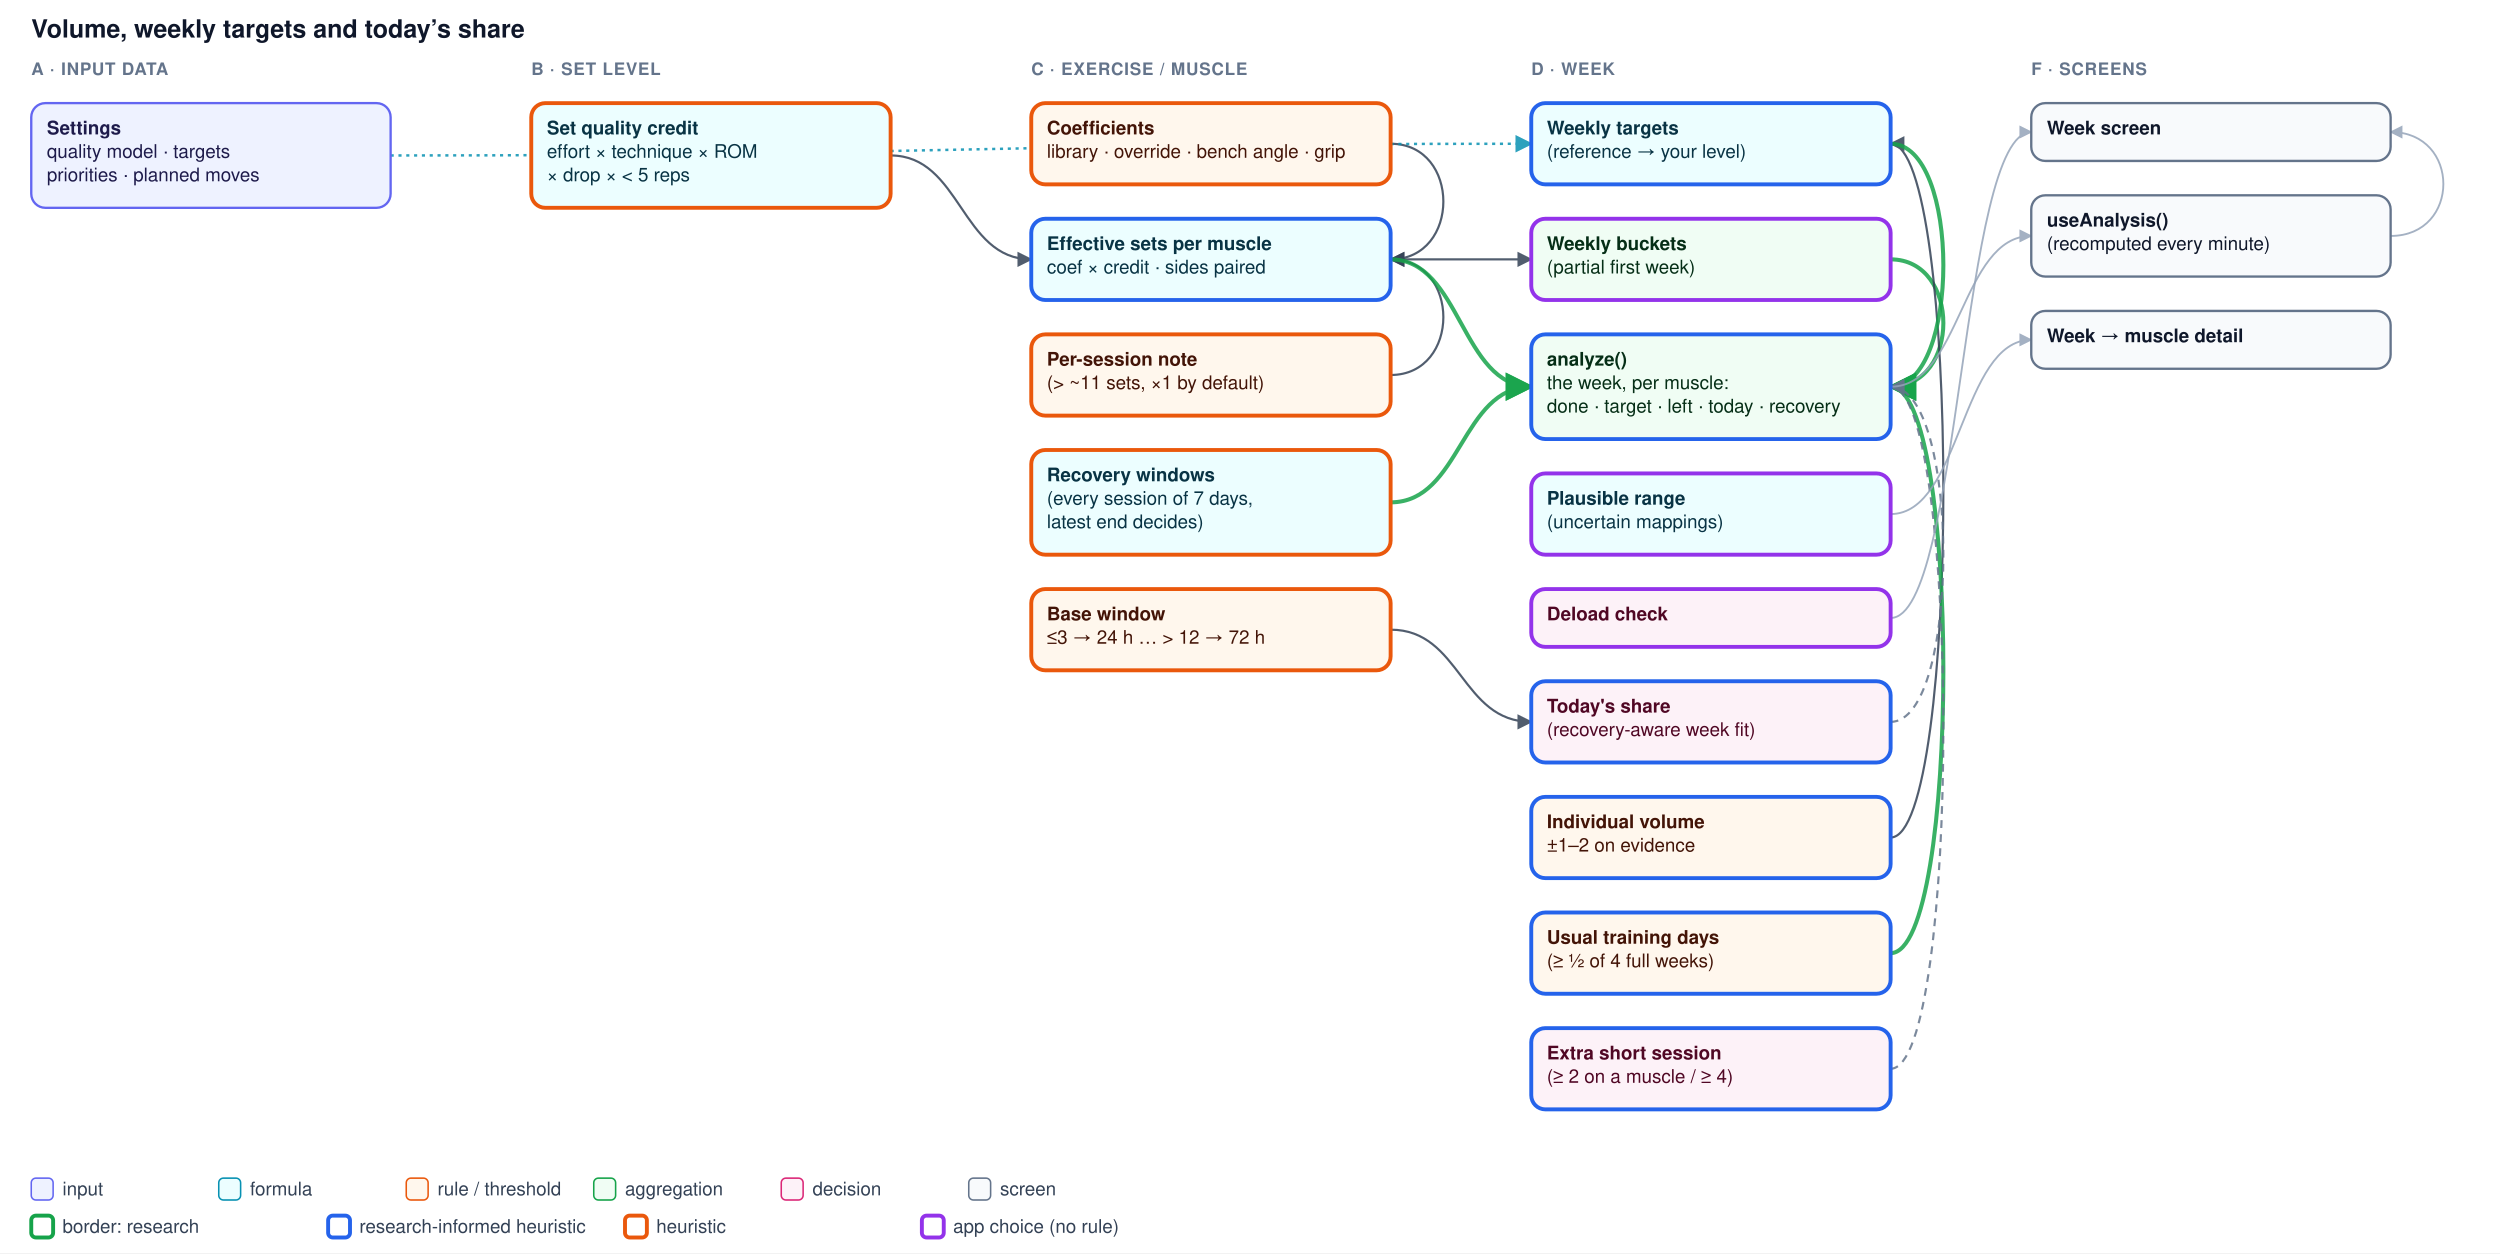
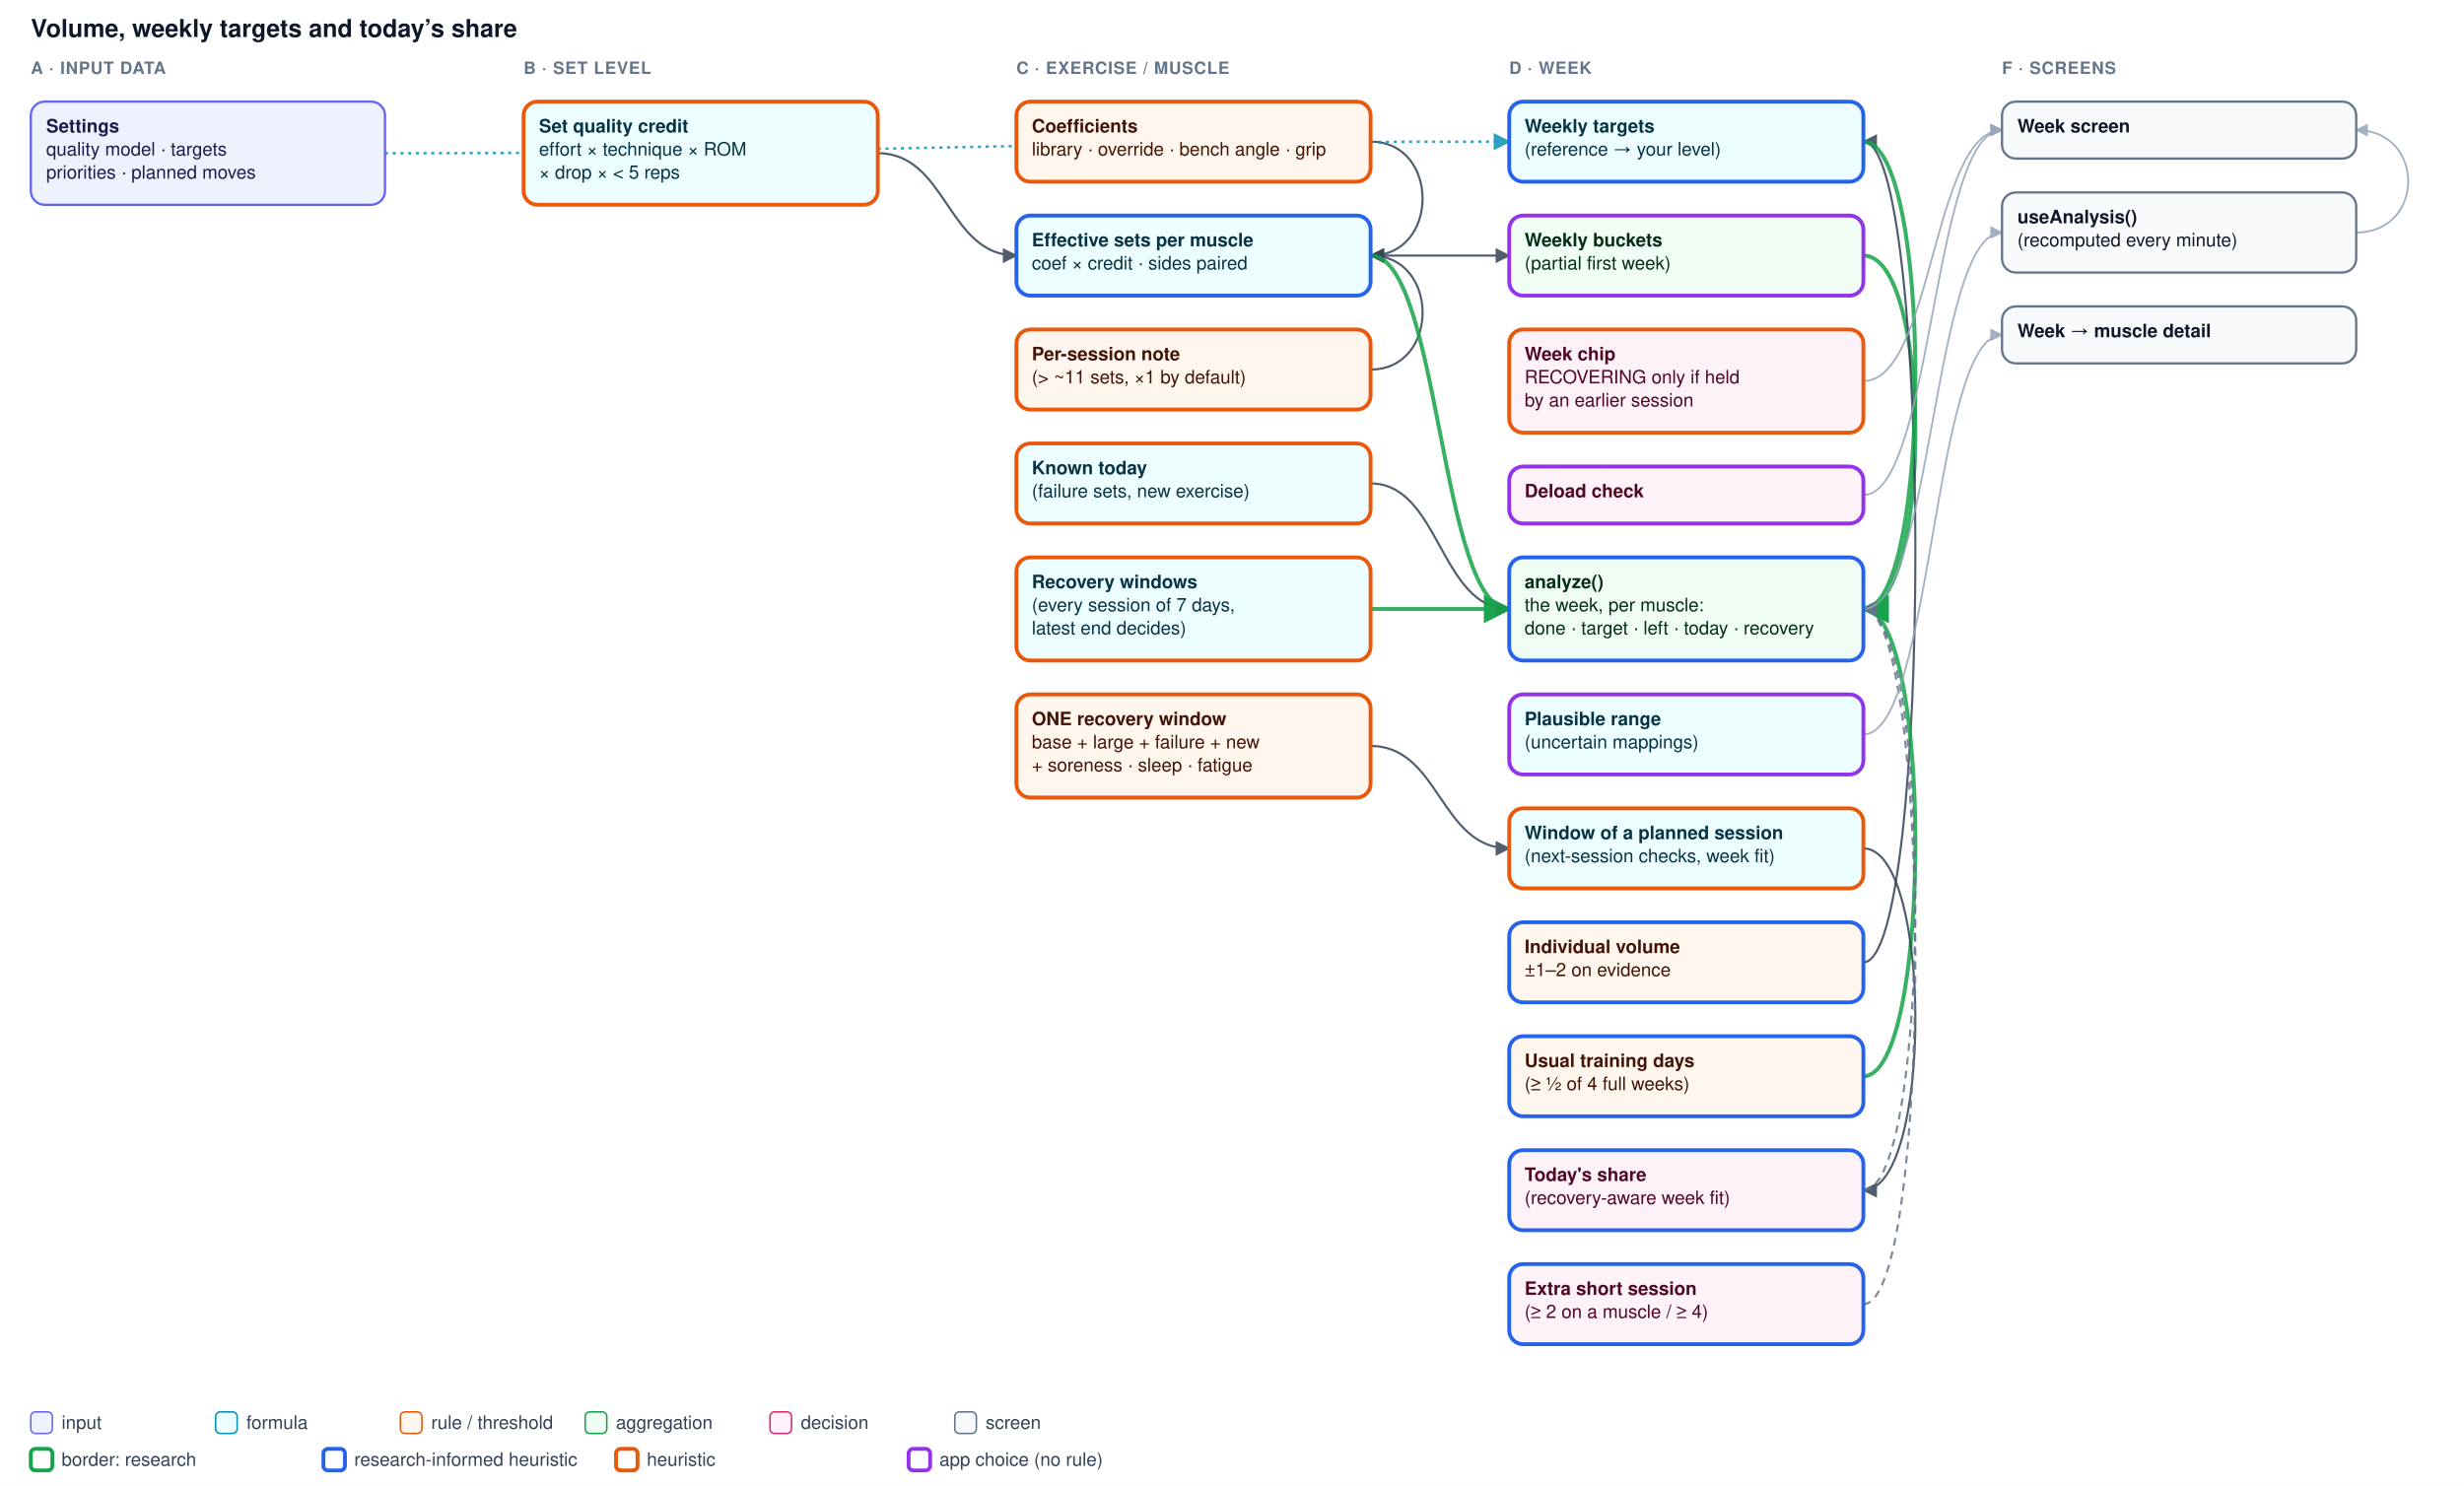
- <svg xmlns="http://www.w3.org/2000/svg" viewBox="0 0 1600 802" width="1600" height="802" font-family="Segoe UI, Helvetica, Arial, sans-serif" font-size="12">
+ <svg xmlns="http://www.w3.org/2000/svg" viewBox="0 0 1600 965" width="1600" height="965" font-family="Segoe UI, Helvetica, Arial, sans-serif" font-size="12">
  <rect width="100%" height="100%" fill="#ffffff" />
  <defs>
    <marker id="m-call" viewBox="0 0 10 10" refX="9" refY="5" markerWidth="7" markerHeight="7" orient="auto-start-reverse">
      <path d="M0,0 L10,5 L0,10 z" fill="#334155" />
    </marker>
    <marker id="m-cond" viewBox="0 0 10 10" refX="9" refY="5" markerWidth="7" markerHeight="7" orient="auto-start-reverse">
      <path d="M0,0 L10,5 L0,10 z" fill="#64748b" />
    </marker>
    <marker id="m-data" viewBox="0 0 10 10" refX="9" refY="5" markerWidth="7" markerHeight="7" orient="auto-start-reverse">
      <path d="M0,0 L10,5 L0,10 z" fill="#0891b2" />
    </marker>
    <marker id="m-agg" viewBox="0 0 10 10" refX="9" refY="5" markerWidth="7" markerHeight="7" orient="auto-start-reverse">
      <path d="M0,0 L10,5 L0,10 z" fill="#16a34a" />
    </marker>
    <marker id="m-ui" viewBox="0 0 10 10" refX="9" refY="5" markerWidth="7" markerHeight="7" orient="auto-start-reverse">
      <path d="M0,0 L10,5 L0,10 z" fill="#94a3b8" />
    </marker>
  </defs>
  <text x="20" y="24" font-size="16" font-weight="700" fill="#0f172a">Volume, weekly targets and today’s share</text>
  <text x="20" y="48" font-size="11" font-weight="700" fill="#64748b" letter-spacing="0.5">A · INPUT DATA</text>
  <text x="340" y="48" font-size="11" font-weight="700" fill="#64748b" letter-spacing="0.5">B · SET LEVEL</text>
  <text x="660" y="48" font-size="11" font-weight="700" fill="#64748b" letter-spacing="0.5">C · EXERCISE / MUSCLE</text>
  <text x="980" y="48" font-size="11" font-weight="700" fill="#64748b" letter-spacing="0.5">D · WEEK</text>
  <text x="1300" y="48" font-size="11" font-weight="700" fill="#64748b" letter-spacing="0.5">F · SCREENS</text>
  <path d="M890,92 C935,92 935,166 890,166" fill="none" stroke="#334155" stroke-width="1.4" marker-end="url(#m-call)" opacity="0.85" />
  <path d="M570,99.5 C615,99.5 615,166 660,166" fill="none" stroke="#334155" stroke-width="1.4" marker-end="url(#m-call)" opacity="0.85" />
  <path d="M890,240 C935,240 935,166 890,166" fill="none" stroke="#334155" stroke-width="1.4" marker-end="url(#m-call)" opacity="0.85" />
  <path d="M890,166 C935,166 935,166 980,166" fill="none" stroke="#334155" stroke-width="1.4" marker-end="url(#m-call)" opacity="0.85" />
-   <path d="M1210,166 C1255,166 1255,247.5 1210,247.5" fill="none" stroke="#16a34a" stroke-width="2.6" marker-end="url(#m-agg)" opacity="0.85" />
-   <path d="M890,166 C935,166 935,247.5 980,247.5" fill="none" stroke="#16a34a" stroke-width="2.6" marker-end="url(#m-agg)" opacity="0.85" />
-   <path d="M1210,536 C1255,536 1255,92 1210,92" fill="none" stroke="#334155" stroke-width="1.4" marker-end="url(#m-call)" opacity="0.85" />
+   <path d="M1210,166 C1255,166 1255,395.5 1210,395.5" fill="none" stroke="#16a34a" stroke-width="2.6" marker-end="url(#m-agg)" opacity="0.85" />
+   <path d="M890,166 C935,166 935,395.5 980,395.5" fill="none" stroke="#16a34a" stroke-width="2.6" marker-end="url(#m-agg)" opacity="0.85" />
+   <path d="M1210,625 C1255,625 1255,92 1210,92" fill="none" stroke="#334155" stroke-width="1.4" marker-end="url(#m-call)" opacity="0.85" />
  <path d="M250,99.5 C615,99.5 615,92 980,92" fill="none" stroke="#0891b2" stroke-width="1.6" stroke-dasharray="2 3" marker-end="url(#m-data)" opacity="0.85" />
-   <path d="M1210,92 C1255,92 1255,247.5 1210,247.5" fill="none" stroke="#16a34a" stroke-width="2.6" marker-end="url(#m-agg)" opacity="0.85" />
-   <path d="M1210,610 C1255,610 1255,247.5 1210,247.5" fill="none" stroke="#16a34a" stroke-width="2.6" marker-end="url(#m-agg)" opacity="0.85" />
-   <path d="M890,403 C935,403 935,462 980,462" fill="none" stroke="#334155" stroke-width="1.4" marker-end="url(#m-call)" opacity="0.85" />
-   <path d="M1210,462 C1255,462 1255,247.5 1210,247.5" fill="none" stroke="#64748b" stroke-width="1.4" stroke-dasharray="5 4" marker-end="url(#m-cond)" opacity="0.85" />
-   <path d="M1210,684 C1255,684 1255,247.5 1210,247.5" fill="none" stroke="#64748b" stroke-width="1.4" stroke-dasharray="5 4" marker-end="url(#m-cond)" opacity="0.85" />
-   <path d="M890,321.5 C935,321.5 935,247.5 980,247.5" fill="none" stroke="#16a34a" stroke-width="2.6" marker-end="url(#m-agg)" opacity="0.85" />
-   <path d="M1210,247.5 C1255,247.5 1255,151 1300,151" fill="none" stroke="#94a3b8" stroke-width="1.2" marker-end="url(#m-ui)" opacity="0.85" />
+   <path d="M1210,92 C1255,92 1255,395.5 1210,395.5" fill="none" stroke="#16a34a" stroke-width="2.6" marker-end="url(#m-agg)" opacity="0.85" />
+   <path d="M1210,699 C1255,699 1255,395.5 1210,395.5" fill="none" stroke="#16a34a" stroke-width="2.6" marker-end="url(#m-agg)" opacity="0.85" />
+   <path d="M890,484.5 C935,484.5 935,551 980,551" fill="none" stroke="#334155" stroke-width="1.4" marker-end="url(#m-call)" opacity="0.85" />
+   <path d="M1210,551 C1255,551 1255,773 1210,773" fill="none" stroke="#334155" stroke-width="1.4" marker-end="url(#m-call)" opacity="0.85" />
+   <path d="M890,314 C935,314 935,395.5 980,395.5" fill="none" stroke="#334155" stroke-width="1.4" marker-end="url(#m-call)" opacity="0.85" />
+   <path d="M1210,773 C1255,773 1255,395.5 1210,395.5" fill="none" stroke="#64748b" stroke-width="1.4" stroke-dasharray="5 4" marker-end="url(#m-cond)" opacity="0.85" />
+   <path d="M1210,847 C1255,847 1255,395.5 1210,395.5" fill="none" stroke="#64748b" stroke-width="1.4" stroke-dasharray="5 4" marker-end="url(#m-cond)" opacity="0.85" />
+   <path d="M890,395.5 C935,395.5 935,395.5 980,395.5" fill="none" stroke="#16a34a" stroke-width="2.6" marker-end="url(#m-agg)" opacity="0.85" />
+   <path d="M1210,395.5 C1255,395.5 1255,151 1300,151" fill="none" stroke="#94a3b8" stroke-width="1.2" marker-end="url(#m-ui)" opacity="0.85" />
  <path d="M1530,151 C1575,151 1575,84.5 1530,84.5" fill="none" stroke="#94a3b8" stroke-width="1.2" marker-end="url(#m-ui)" opacity="0.85" />
-   <path d="M1210,329 C1255,329 1255,217.5 1300,217.5" fill="none" stroke="#94a3b8" stroke-width="1.2" marker-end="url(#m-ui)" opacity="0.85" />
-   <path d="M1210,395.5 C1255,395.5 1255,84.5 1300,84.5" fill="none" stroke="#94a3b8" stroke-width="1.2" marker-end="url(#m-ui)" opacity="0.85" />
+   <path d="M1210,247.5 C1255,247.5 1255,84.5 1300,84.5" fill="none" stroke="#94a3b8" stroke-width="1.2" marker-end="url(#m-ui)" opacity="0.85" />
+   <path d="M1210,477 C1255,477 1255,217.5 1300,217.5" fill="none" stroke="#94a3b8" stroke-width="1.2" marker-end="url(#m-ui)" opacity="0.85" />
+   <path d="M1210,321.5 C1255,321.5 1255,84.5 1300,84.5" fill="none" stroke="#94a3b8" stroke-width="1.2" marker-end="url(#m-ui)" opacity="0.85" />
  <g>
    <rect x="660" y="66" width="230" height="52" rx="9" fill="#fff7ed" stroke="#ea580c" stroke-width="2.5" />
    <text x="670" y="86" fill="#431407" font-weight="700">Coefficients</text>
    <text x="670" y="101" fill="#431407">library · override · bench angle · grip</text>
  </g>
  <g>
    <rect x="660" y="140" width="230" height="52" rx="9" fill="#ecfeff" stroke="#2563eb" stroke-width="2.5" />
    <text x="670" y="160" fill="#083344" font-weight="700">Effective sets per muscle</text>
    <text x="670" y="175" fill="#083344">coef × credit · sides paired</text>
  </g>
  <g>
    <rect x="340" y="66" width="230" height="67" rx="9" fill="#ecfeff" stroke="#ea580c" stroke-width="2.5" />
    <text x="350" y="86" fill="#083344" font-weight="700">Set quality credit</text>
    <text x="350" y="101" fill="#083344">effort × technique × ROM</text>
    <text x="350" y="116" fill="#083344">× drop × &lt; 5 reps</text>
  </g>
  <g>
    <rect x="660" y="214" width="230" height="52" rx="9" fill="#fff7ed" stroke="#ea580c" stroke-width="2.5" />
    <text x="670" y="234" fill="#431407" font-weight="700">Per-session note</text>
    <text x="670" y="249" fill="#431407">(&gt; ~11 sets, ×1 by default)</text>
  </g>
  <g>
    <rect x="980" y="140" width="230" height="52" rx="9" fill="#f0fdf4" stroke="#9333ea" stroke-width="2.5" />
    <text x="990" y="160" fill="#052e16" font-weight="700">Weekly buckets</text>
    <text x="990" y="175" fill="#052e16">(partial first week)</text>
  </g>
  <g>
-     <rect x="980" y="214" width="230" height="67" rx="9" fill="#f0fdf4" stroke="#2563eb" stroke-width="2.5" />
-     <text x="990" y="234" fill="#052e16" font-weight="700">analyze()</text>
-     <text x="990" y="249" fill="#052e16">the week, per muscle:</text>
-     <text x="990" y="264" fill="#052e16">done · target · left · today · recovery</text>
+     <rect x="980" y="362" width="230" height="67" rx="9" fill="#f0fdf4" stroke="#2563eb" stroke-width="2.5" />
+     <text x="990" y="382" fill="#052e16" font-weight="700">analyze()</text>
+     <text x="990" y="397" fill="#052e16">the week, per muscle:</text>
+     <text x="990" y="412" fill="#052e16">done · target · left · today · recovery</text>
  </g>
  <g>
-     <rect x="980" y="510" width="230" height="52" rx="9" fill="#fff7ed" stroke="#2563eb" stroke-width="2.5" />
-     <text x="990" y="530" fill="#431407" font-weight="700">Individual volume</text>
-     <text x="990" y="545" fill="#431407">±1–2 on evidence</text>
+     <rect x="980" y="599" width="230" height="52" rx="9" fill="#fff7ed" stroke="#2563eb" stroke-width="2.5" />
+     <text x="990" y="619" fill="#431407" font-weight="700">Individual volume</text>
+     <text x="990" y="634" fill="#431407">±1–2 on evidence</text>
  </g>
  <g>
    <rect x="980" y="66" width="230" height="52" rx="9" fill="#ecfeff" stroke="#2563eb" stroke-width="2.5" />
    <text x="990" y="86" fill="#083344" font-weight="700">Weekly targets</text>
    <text x="990" y="101" fill="#083344">(reference → your level)</text>
  </g>
  <g>
    <rect x="20" y="66" width="230" height="67" rx="9" fill="#eef2ff" stroke="#6366f1" stroke-width="1.5" />
    <text x="30" y="86" fill="#1e1b4b" font-weight="700">Settings</text>
    <text x="30" y="101" fill="#1e1b4b">quality model · targets</text>
    <text x="30" y="116" fill="#1e1b4b">priorities · planned moves</text>
  </g>
  <g>
-     <rect x="980" y="584" width="230" height="52" rx="9" fill="#fff7ed" stroke="#2563eb" stroke-width="2.5" />
-     <text x="990" y="604" fill="#431407" font-weight="700">Usual training days</text>
-     <text x="990" y="619" fill="#431407">(≥ ½ of 4 full weeks)</text>
+     <rect x="980" y="673" width="230" height="52" rx="9" fill="#fff7ed" stroke="#2563eb" stroke-width="2.5" />
+     <text x="990" y="693" fill="#431407" font-weight="700">Usual training days</text>
+     <text x="990" y="708" fill="#431407">(≥ ½ of 4 full weeks)</text>
  </g>
  <g>
-     <rect x="660" y="377" width="230" height="52" rx="9" fill="#fff7ed" stroke="#ea580c" stroke-width="2.5" />
-     <text x="670" y="397" fill="#431407" font-weight="700">Base window</text>
-     <text x="670" y="412" fill="#431407">≤3 → 24 h … &gt; 12 → 72 h</text>
+     <rect x="660" y="451" width="230" height="67" rx="9" fill="#fff7ed" stroke="#ea580c" stroke-width="2.5" />
+     <text x="670" y="471" fill="#431407" font-weight="700">ONE recovery window</text>
+     <text x="670" y="486" fill="#431407">base + large + failure + new</text>
+     <text x="670" y="501" fill="#431407">+ soreness · sleep · fatigue</text>
  </g>
  <g>
-     <rect x="980" y="436" width="230" height="52" rx="9" fill="#fdf2f8" stroke="#2563eb" stroke-width="2.5" />
-     <text x="990" y="456" fill="#500724" font-weight="700">Today's share</text>
-     <text x="990" y="471" fill="#500724">(recovery-aware week fit)</text>
+     <rect x="980" y="525" width="230" height="52" rx="9" fill="#ecfeff" stroke="#ea580c" stroke-width="2.5" />
+     <text x="990" y="545" fill="#083344" font-weight="700">Window of a planned session</text>
+     <text x="990" y="560" fill="#083344">(next-session checks, week fit)</text>
  </g>
  <g>
-     <rect x="980" y="658" width="230" height="52" rx="9" fill="#fdf2f8" stroke="#2563eb" stroke-width="2.5" />
-     <text x="990" y="678" fill="#500724" font-weight="700">Extra short session</text>
-     <text x="990" y="693" fill="#500724">(≥ 2 on a muscle / ≥ 4)</text>
+     <rect x="980" y="747" width="230" height="52" rx="9" fill="#fdf2f8" stroke="#2563eb" stroke-width="2.5" />
+     <text x="990" y="767" fill="#500724" font-weight="700">Today's share</text>
+     <text x="990" y="782" fill="#500724">(recovery-aware week fit)</text>
  </g>
  <g>
-     <rect x="660" y="288" width="230" height="67" rx="9" fill="#ecfeff" stroke="#ea580c" stroke-width="2.5" />
-     <text x="670" y="308" fill="#083344" font-weight="700">Recovery windows</text>
-     <text x="670" y="323" fill="#083344">(every session of 7 days,</text>
-     <text x="670" y="338" fill="#083344">latest end decides)</text>
+     <rect x="660" y="288" width="230" height="52" rx="9" fill="#ecfeff" stroke="#ea580c" stroke-width="2.5" />
+     <text x="670" y="308" fill="#083344" font-weight="700">Known today</text>
+     <text x="670" y="323" fill="#083344">(failure sets, new exercise)</text>
+   </g>
+   <g>
+     <rect x="980" y="821" width="230" height="52" rx="9" fill="#fdf2f8" stroke="#2563eb" stroke-width="2.5" />
+     <text x="990" y="841" fill="#500724" font-weight="700">Extra short session</text>
+     <text x="990" y="856" fill="#500724">(≥ 2 on a muscle / ≥ 4)</text>
+   </g>
+   <g>
+     <rect x="660" y="362" width="230" height="67" rx="9" fill="#ecfeff" stroke="#ea580c" stroke-width="2.5" />
+     <text x="670" y="382" fill="#083344" font-weight="700">Recovery windows</text>
+     <text x="670" y="397" fill="#083344">(every session of 7 days,</text>
+     <text x="670" y="412" fill="#083344">latest end decides)</text>
  </g>
  <g>
    <rect x="1300" y="125" width="230" height="52" rx="9" fill="#f8fafc" stroke="#64748b" stroke-width="1.5" />
    <text x="1310" y="145" fill="#0f172a" font-weight="700">useAnalysis()</text>
    <text x="1310" y="160" fill="#0f172a">(recomputed every minute)</text>
  </g>
  <g>
    <rect x="1300" y="66" width="230" height="37" rx="9" fill="#f8fafc" stroke="#64748b" stroke-width="1.5" />
    <text x="1310" y="86" fill="#0f172a" font-weight="700">Week screen</text>
  </g>
  <g>
-     <rect x="980" y="303" width="230" height="52" rx="9" fill="#ecfeff" stroke="#9333ea" stroke-width="2.5" />
-     <text x="990" y="323" fill="#083344" font-weight="700">Plausible range</text>
-     <text x="990" y="338" fill="#083344">(uncertain mappings)</text>
+     <rect x="980" y="214" width="230" height="67" rx="9" fill="#fdf2f8" stroke="#ea580c" stroke-width="2.5" />
+     <text x="990" y="234" fill="#500724" font-weight="700">Week chip</text>
+     <text x="990" y="249" fill="#500724">RECOVERING only if held</text>
+     <text x="990" y="264" fill="#500724">by an earlier session</text>
+   </g>
+   <g>
+     <rect x="980" y="451" width="230" height="52" rx="9" fill="#ecfeff" stroke="#9333ea" stroke-width="2.5" />
+     <text x="990" y="471" fill="#083344" font-weight="700">Plausible range</text>
+     <text x="990" y="486" fill="#083344">(uncertain mappings)</text>
  </g>
  <g>
    <rect x="1300" y="199" width="230" height="37" rx="9" fill="#f8fafc" stroke="#64748b" stroke-width="1.5" />
    <text x="1310" y="219" fill="#0f172a" font-weight="700">Week → muscle detail</text>
  </g>
  <g>
-     <rect x="980" y="377" width="230" height="37" rx="9" fill="#fdf2f8" stroke="#9333ea" stroke-width="2.5" />
-     <text x="990" y="397" fill="#500724" font-weight="700">Deload check</text>
+     <rect x="980" y="303" width="230" height="37" rx="9" fill="#fdf2f8" stroke="#9333ea" stroke-width="2.5" />
+     <text x="990" y="323" fill="#500724" font-weight="700">Deload check</text>
  </g>
-   <rect x="20" y="754" width="14" height="14" rx="3" fill="#eef2ff" stroke="#6366f1" />
-   <text x="40" y="765" fill="#334155">input</text>
-   <rect x="140" y="754" width="14" height="14" rx="3" fill="#ecfeff" stroke="#0891b2" />
-   <text x="160" y="765" fill="#334155">formula</text>
-   <rect x="260" y="754" width="14" height="14" rx="3" fill="#fff7ed" stroke="#ea580c" />
-   <text x="280" y="765" fill="#334155">rule / threshold</text>
-   <rect x="380" y="754" width="14" height="14" rx="3" fill="#f0fdf4" stroke="#16a34a" />
-   <text x="400" y="765" fill="#334155">aggregation</text>
-   <rect x="500" y="754" width="14" height="14" rx="3" fill="#fdf2f8" stroke="#db2777" />
-   <text x="520" y="765" fill="#334155">decision</text>
-   <rect x="620" y="754" width="14" height="14" rx="3" fill="#f8fafc" stroke="#64748b" />
-   <text x="640" y="765" fill="#334155">screen</text>
-   <rect x="20" y="778" width="14" height="14" rx="3" fill="#fff" stroke="#16a34a" stroke-width="2.5" />
-   <text x="40" y="789" fill="#334155">border: research</text>
-   <rect x="210" y="778" width="14" height="14" rx="3" fill="#fff" stroke="#2563eb" stroke-width="2.5" />
-   <text x="230" y="789" fill="#334155">research-informed heuristic</text>
-   <rect x="400" y="778" width="14" height="14" rx="3" fill="#fff" stroke="#ea580c" stroke-width="2.5" />
-   <text x="420" y="789" fill="#334155">heuristic</text>
-   <rect x="590" y="778" width="14" height="14" rx="3" fill="#fff" stroke="#9333ea" stroke-width="2.5" />
-   <text x="610" y="789" fill="#334155">app choice (no rule)</text>
+   <rect x="20" y="917" width="14" height="14" rx="3" fill="#eef2ff" stroke="#6366f1" />
+   <text x="40" y="928" fill="#334155">input</text>
+   <rect x="140" y="917" width="14" height="14" rx="3" fill="#ecfeff" stroke="#0891b2" />
+   <text x="160" y="928" fill="#334155">formula</text>
+   <rect x="260" y="917" width="14" height="14" rx="3" fill="#fff7ed" stroke="#ea580c" />
+   <text x="280" y="928" fill="#334155">rule / threshold</text>
+   <rect x="380" y="917" width="14" height="14" rx="3" fill="#f0fdf4" stroke="#16a34a" />
+   <text x="400" y="928" fill="#334155">aggregation</text>
+   <rect x="500" y="917" width="14" height="14" rx="3" fill="#fdf2f8" stroke="#db2777" />
+   <text x="520" y="928" fill="#334155">decision</text>
+   <rect x="620" y="917" width="14" height="14" rx="3" fill="#f8fafc" stroke="#64748b" />
+   <text x="640" y="928" fill="#334155">screen</text>
+   <rect x="20" y="941" width="14" height="14" rx="3" fill="#fff" stroke="#16a34a" stroke-width="2.5" />
+   <text x="40" y="952" fill="#334155">border: research</text>
+   <rect x="210" y="941" width="14" height="14" rx="3" fill="#fff" stroke="#2563eb" stroke-width="2.5" />
+   <text x="230" y="952" fill="#334155">research-informed heuristic</text>
+   <rect x="400" y="941" width="14" height="14" rx="3" fill="#fff" stroke="#ea580c" stroke-width="2.5" />
+   <text x="420" y="952" fill="#334155">heuristic</text>
+   <rect x="590" y="941" width="14" height="14" rx="3" fill="#fff" stroke="#9333ea" stroke-width="2.5" />
+   <text x="610" y="952" fill="#334155">app choice (no rule)</text>
</svg>
